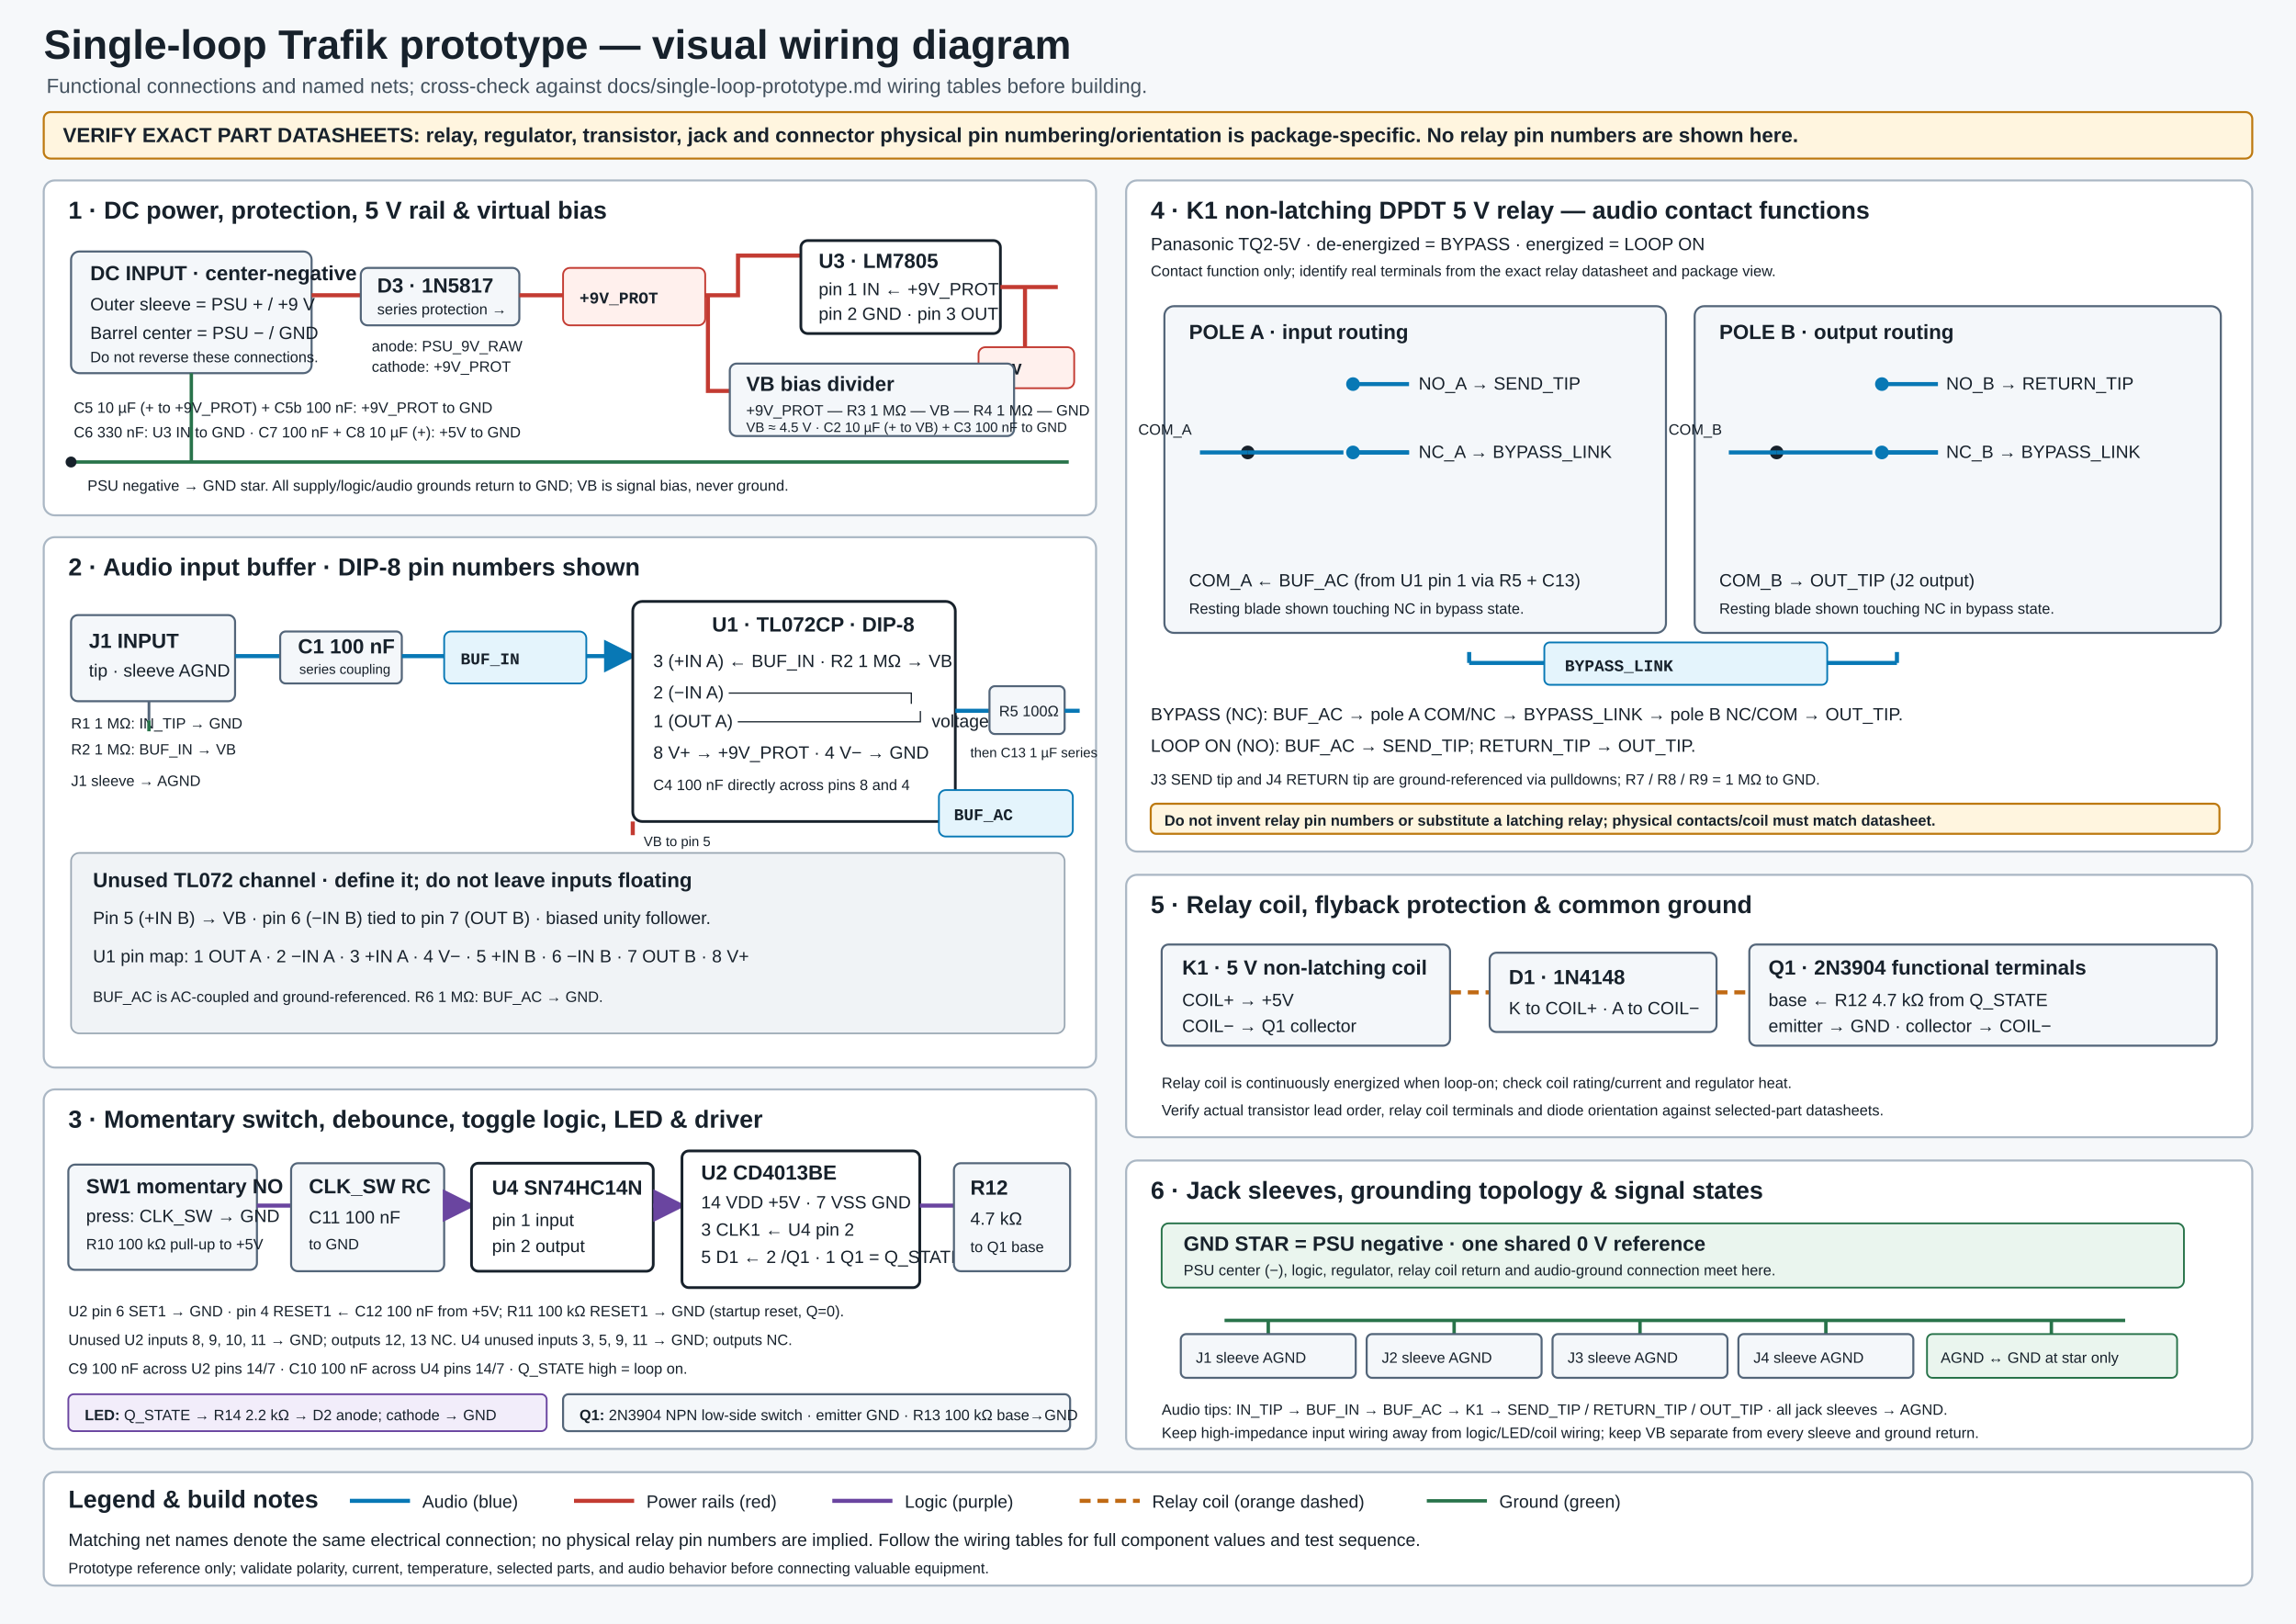
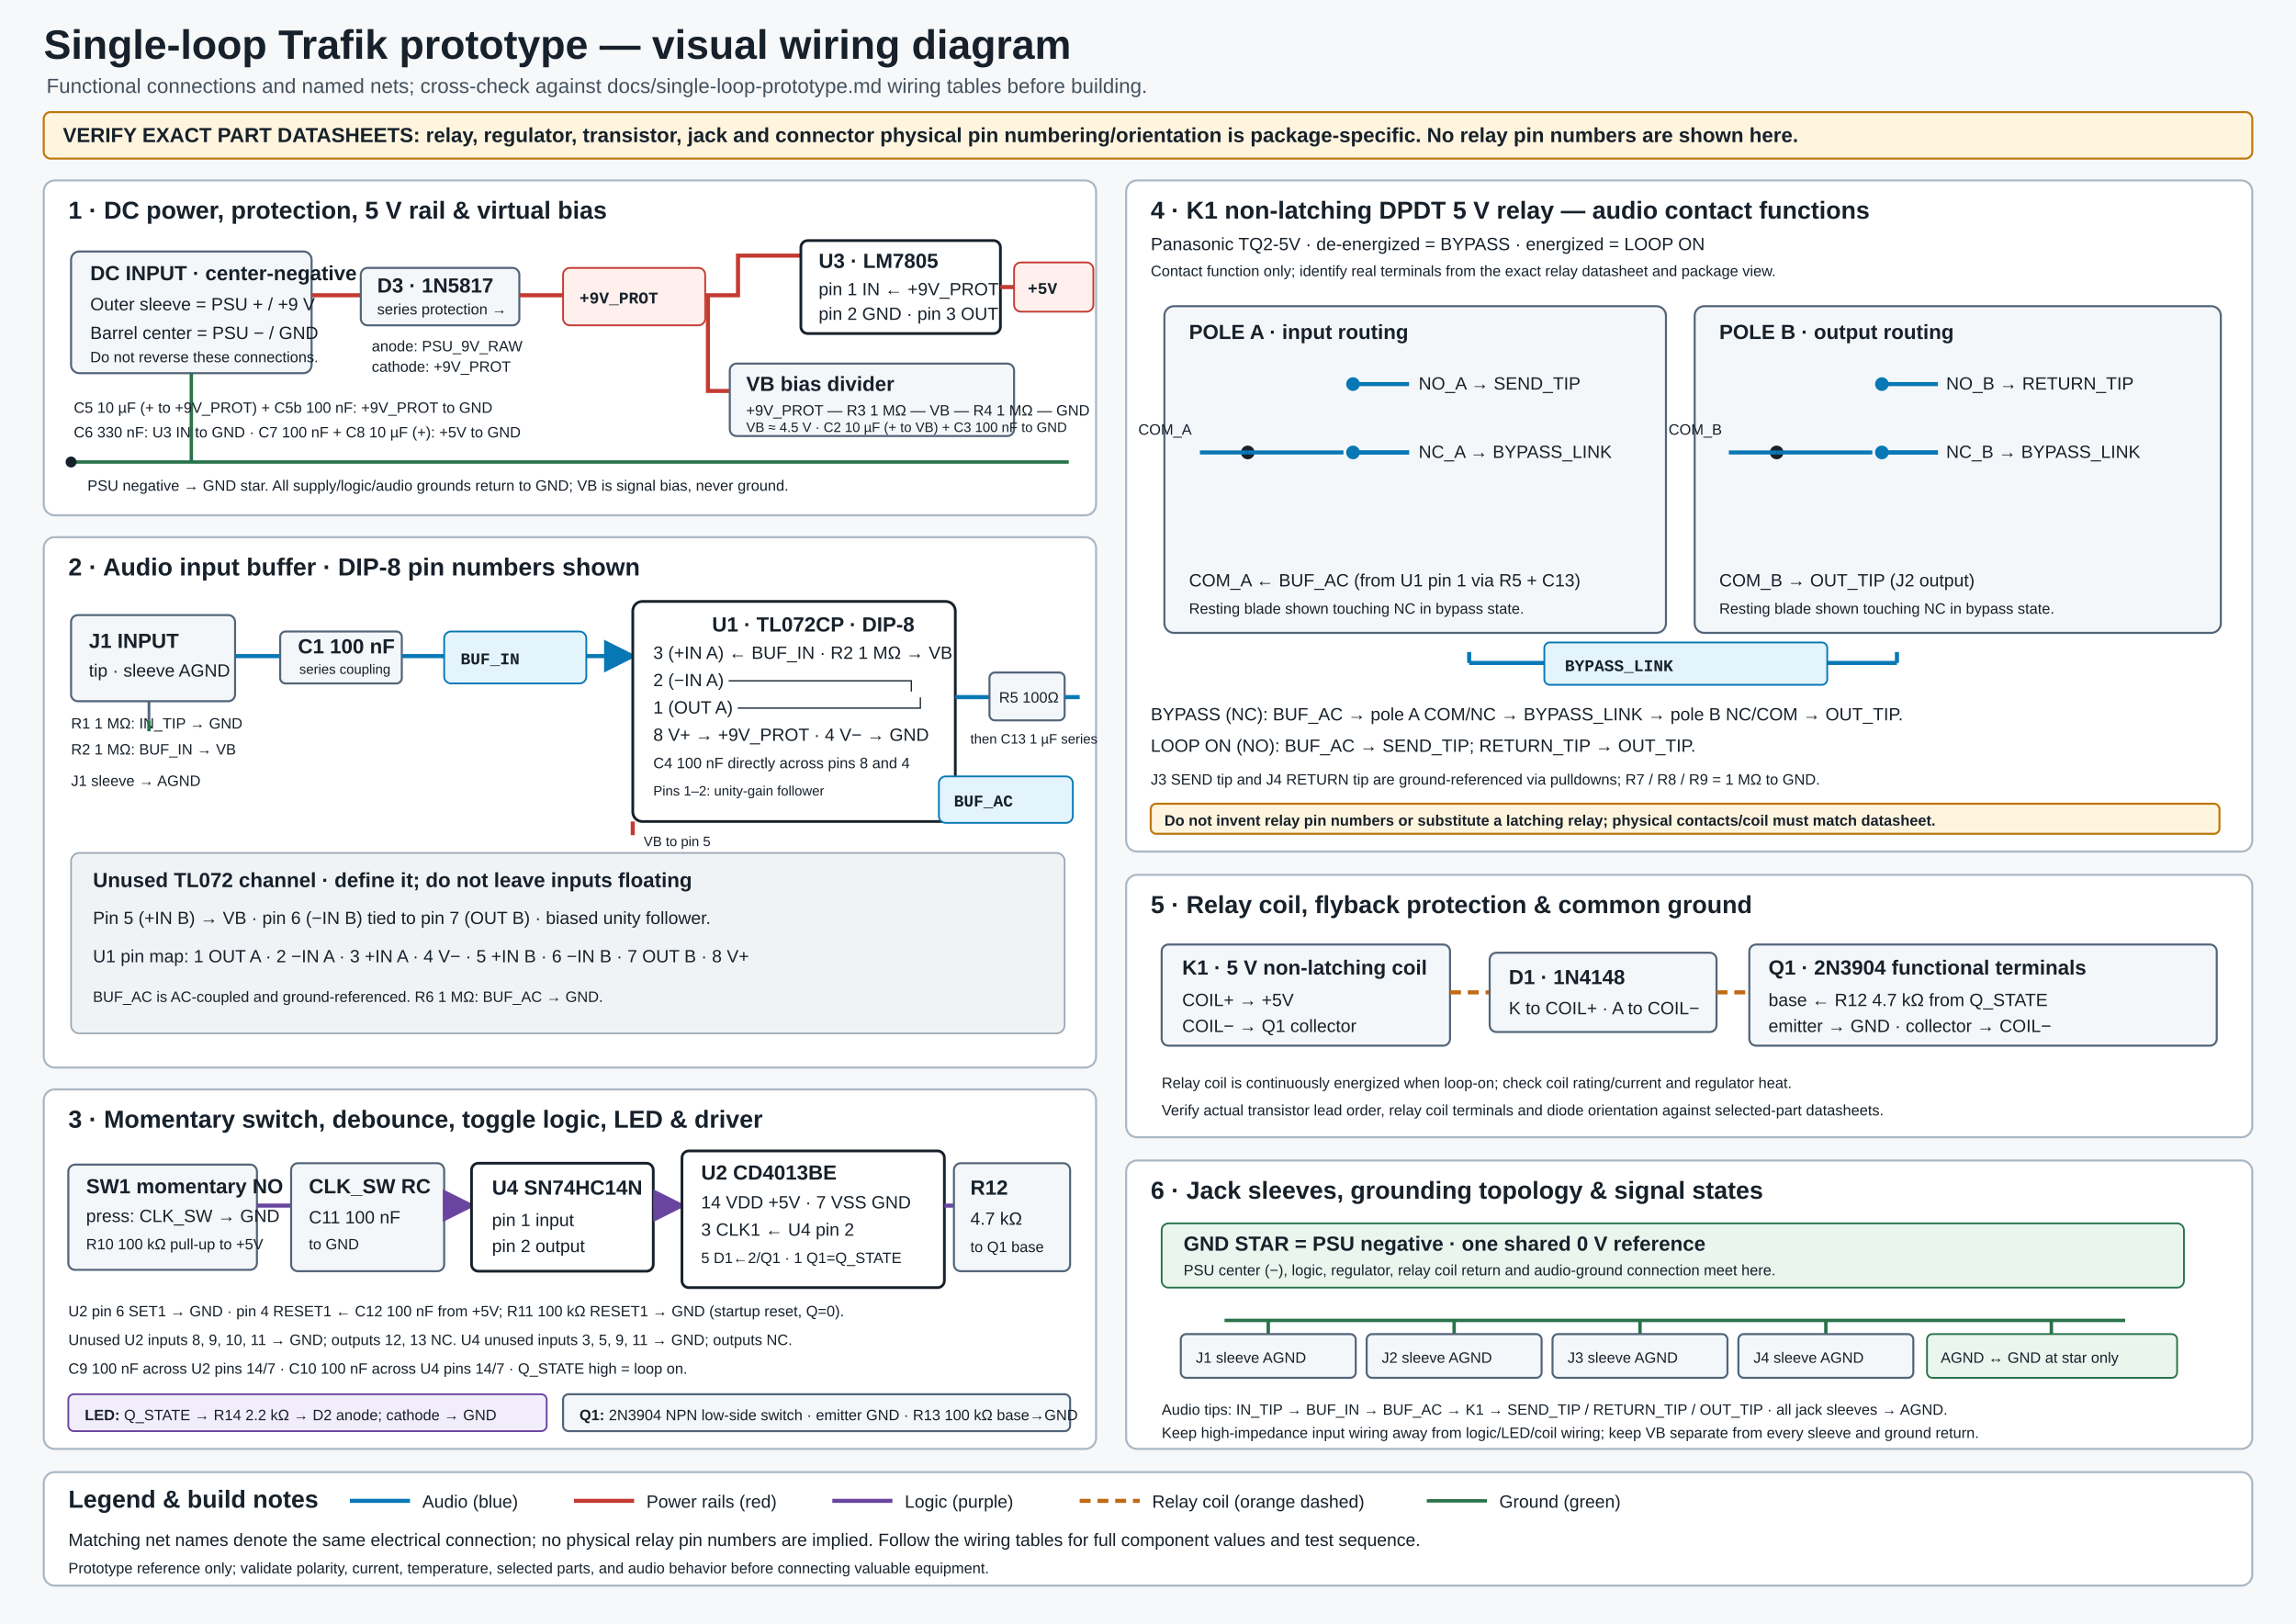
<svg xmlns="http://www.w3.org/2000/svg" width="420mm" height="297mm" viewBox="0 0 1680 1188" role="img" aria-labelledby="title description">
  <defs>
    <style>
      text { font-family: Arial, Helvetica, sans-serif; fill: #17212b; }
      .title { font-size: 30px; font-weight: 700; }
      .subtitle { font-size: 15px; fill: #43515e; }
      .section { font-size: 18px; font-weight: 700; }
      .head { font-size: 15px; font-weight: 700; }
      .body { font-size: 13px; }
      .small { font-size: 11px; }
      .tiny { font-size: 10px; }
      .mono { font-family: "Courier New", monospace; font-size: 12px; font-weight: 700; }
      .panel { fill: #fff; stroke: #aab7c4; stroke-width: 1.5; }
      .block { fill: #f4f7fa; stroke: #536579; stroke-width: 1.5; }
      .chip { fill: #fff; stroke: #17212b; stroke-width: 2; }
      .audio { fill: none; stroke: #0878b5; stroke-width: 3; }
      .power { fill: none; stroke: #c33b32; stroke-width: 3; }
      .logic { fill: none; stroke: #6a45a0; stroke-width: 3; }
      .coil { fill: none; stroke: #c06a14; stroke-width: 3; stroke-dasharray: 8 5; }
      .ground { fill: none; stroke: #28734a; stroke-width: 2.5; }
      .wire { fill: none; stroke: #536579; stroke-width: 2; }
      .dot { fill: #17212b; }
      .netblue { fill: #e4f4fc; stroke: #0878b5; stroke-width: 1.3; }
      .netred { fill: #fff0ed; stroke: #c33b32; stroke-width: 1.3; }
      .netpurple { fill: #f2edfa; stroke: #6a45a0; stroke-width: 1.3; }
      .netgreen { fill: #eaf5ee; stroke: #28734a; stroke-width: 1.3; }
      .amber { fill: #fff5df; stroke: #bd7910; stroke-width: 1.5; }
      .muted { fill: #f0f3f6; stroke: #9aa7b3; stroke-width: 1.2; }
    </style>
    <marker id="arrowBlue" markerWidth="8" markerHeight="8" refX="7" refY="4" orient="auto">
      <path d="M0,0 L8,4 L0,8 Z" fill="#0878b5" />
    </marker>
    <marker id="arrowPurple" markerWidth="8" markerHeight="8" refX="7" refY="4" orient="auto">
      <path d="M0,0 L8,4 L0,8 Z" fill="#6a45a0" />
    </marker>
  </defs>
  <rect width="1680" height="1188" fill="#f6f8fa" />
  <text x="32" y="43" class="title">Single-loop Trafik prototype — visual wiring diagram</text>
  <text x="34" y="68" class="subtitle">Functional connections and named nets; cross-check against docs/single-loop-prototype.md wiring tables before building.</text>
  <rect x="32" y="82" width="1616" height="34" rx="5" class="amber" />
  <text x="46" y="104" class="head">VERIFY EXACT PART DATASHEETS: relay, regulator, transistor, jack and connector physical pin numbering/orientation is package-specific. No relay pin numbers are shown here.</text>
  <rect x="32" y="132" width="770" height="245" rx="8" class="panel" />
  <text x="50" y="160" class="section">1 · DC power, protection, 5 V rail &amp; virtual bias</text>
  <rect x="52" y="184" width="176" height="89" rx="6" class="block" />
  <text x="66" y="205" class="head">DC INPUT · center-negative</text>
  <text x="66" y="227" class="body">Outer sleeve = PSU + / +9 V</text>
  <text x="66" y="248" class="body">Barrel center = PSU − / GND</text>
  <text x="66" y="265" class="small">Do not reverse these connections.</text>
  <path d="M140 273 V338" class="ground" />
  <path d="M228 216 H264" class="power" />
  <rect x="264" y="196" width="116" height="42" rx="5" class="block" />
  <text x="276" y="214" class="head">D3 · 1N5817</text>
  <text x="276" y="230" class="small">series protection →</text>
  <text x="272" y="257" class="small">anode: PSU_9V_RAW</text>
  <text x="272" y="272" class="small">cathode: +9V_PROT</text>
  <path d="M380 216 H412" class="power" />
  <rect x="412" y="196" width="104" height="42" rx="5" class="netred" />
  <text x="424" y="222" class="mono">+9V_PROT</text>
  <path d="M516 216 H540 V187 H586" class="power" />
  <rect x="586" y="176" width="146" height="68" rx="5" class="chip" />
  <text x="599" y="196" class="head">U3 · LM7805</text>
  <text x="599" y="216" class="body">pin 1 IN ← +9V_PROT</text>
  <text x="599" y="234" class="body">pin 2 GND · pin 3 OUT</text>
-   <path d="M732 210 H774" class="power" />
-   <rect x="716" y="254" width="70" height="30" rx="5" class="netred" />
-   <text x="726" y="274" class="mono">+5V</text>
-   <path d="M750 210 V254" class="power" />
+   <path d="M732 210 H742" class="power" />
+   <rect x="742" y="192" width="58" height="36" rx="5" class="netred" />
+   <text x="752" y="215" class="mono">+5V</text>
  <text x="54" y="302" class="small">C5 10 µF (+ to +9V_PROT) + C5b 100 nF: +9V_PROT to GND</text>
  <text x="54" y="320" class="small">C6 330 nF: U3 IN to GND · C7 100 nF + C8 10 µF (+): +5V to GND</text>
  <path d="M518 216 V286 H534" class="power" />
  <rect x="534" y="266" width="208" height="53" rx="5" class="block" />
  <text x="546" y="286" class="head">VB bias divider</text>
  <text x="546" y="304" class="small">+9V_PROT — R3 1 MΩ — VB — R4 1 MΩ — GND</text>
  <text x="546" y="316" class="tiny">VB ≈ 4.5 V · C2 10 µF (+ to VB) + C3 100 nF to GND</text>
  <path d="M52 338 H782" class="ground" />
  <circle cx="52" cy="338" r="4" class="dot" />
  <text x="64" y="359" class="small">PSU negative → GND star. All supply/logic/audio grounds return to GND; VB is signal bias, never ground.</text>
  <rect x="32" y="393" width="770" height="388" rx="8" class="panel" />
  <text x="50" y="421" class="section">2 · Audio input buffer · DIP-8 pin numbers shown</text>
  <rect x="52" y="450" width="120" height="63" rx="5" class="block" />
  <text x="65" y="474" class="head">J1 INPUT</text>
  <text x="65" y="495" class="body">tip · sleeve AGND</text>
  <path d="M172 480 H205" class="audio" />
  <rect x="205" y="462" width="89" height="38" rx="4" class="block" />
  <text x="218" y="478" class="head">C1 100 nF</text>
  <text x="219" y="493" class="tiny">series coupling</text>
  <path d="M294 480 H325" class="audio" />
  <rect x="325" y="462" width="104" height="38" rx="5" class="netblue" />
  <text x="337" y="486" class="mono">BUF_IN</text>
  <path d="M429 480 H463" class="audio" marker-end="url(#arrowBlue)" />
  <rect x="463" y="440" width="236" height="161" rx="7" class="chip" />
  <text x="521" y="462" class="head">U1 · TL072CP · DIP-8</text>
-   <text x="478" y="488" class="body">3 (+IN A) ← BUF_IN · R2 1 MΩ → VB</text>
-   <text x="478" y="511" class="body">2 (−IN A) ──────────────┐</text>
-   <text x="478" y="532" class="body">1 (OUT A) ──────────────┘ voltage follower</text>
-   <text x="478" y="555" class="body">8 V+ → +9V_PROT · 4 V− → GND</text>
-   <text x="478" y="578" class="small">C4 100 nF directly across pins 8 and 4</text>
-   <path d="M699 520 H724" class="audio" />
-   <rect x="724" y="502" width="55" height="35" rx="4" class="block" />
-   <text x="731" y="524" class="small">R5 100Ω</text>
-   <path d="M779 520 H790" class="audio" />
-   <text x="710" y="554" class="tiny">then C13 1 µF series</text>
-   <rect x="687" y="578" width="98" height="34" rx="5" class="netblue" />
-   <text x="698" y="600" class="mono">BUF_AC</text>
+   <text x="478" y="482" class="body">3 (+IN A) ← BUF_IN · R2 1 MΩ → VB</text>
+   <text x="478" y="502" class="body">2 (−IN A) ──────────────┐</text>
+   <text x="478" y="522" class="body">1 (OUT A) ──────────────┘</text>
+   <text x="478" y="542" class="body">8 V+ → +9V_PROT · 4 V− → GND</text>
+   <text x="478" y="562" class="small">C4 100 nF directly across pins 8 and 4</text>
+   <text x="478" y="582" class="tiny">Pins 1–2: unity-gain follower</text>
+   <path d="M699 510 H724" class="audio" />
+   <rect x="724" y="492" width="55" height="35" rx="4" class="block" />
+   <text x="731" y="514" class="small">R5 100Ω</text>
+   <path d="M779 510 H790" class="audio" />
+   <text x="710" y="544" class="tiny">then C13 1 µF series</text>
+   <rect x="687" y="568" width="98" height="34" rx="5" class="netblue" />
+   <text x="698" y="590" class="mono">BUF_AC</text>
  <text x="52" y="533" class="small">R1 1 MΩ: IN_TIP → GND</text>
  <text x="52" y="552" class="small">R2 1 MΩ: BUF_IN → VB</text>
  <text x="52" y="575" class="small">J1 sleeve → AGND</text>
  <path d="M109 513 V527" class="wire" />
  <path d="M109 527 V535" class="ground" />
  <rect x="52" y="624" width="727" height="132" rx="6" class="muted" />
  <text x="68" y="649" class="head">Unused TL072 channel · define it; do not leave inputs floating</text>
  <text x="68" y="676" class="body">Pin 5 (+IN B) → VB · pin 6 (−IN B) tied to pin 7 (OUT B) · biased unity follower.</text>
  <text x="68" y="704" class="body">U1 pin map: 1 OUT A · 2 −IN A · 3 +IN A · 4 V− · 5 +IN B · 6 −IN B · 7 OUT B · 8 V+</text>
  <text x="68" y="733" class="small">BUF_AC is AC-coupled and ground-referenced. R6 1 MΩ: BUF_AC → GND.</text>
  <path d="M463 601 V611" class="power" />
  <text x="471" y="619" class="tiny">VB to pin 5</text>
  <rect x="32" y="797" width="770" height="263" rx="8" class="panel" />
  <text x="50" y="825" class="section">3 · Momentary switch, debounce, toggle logic, LED &amp; driver</text>
  <rect x="50" y="852" width="138" height="77" rx="5" class="block" />
  <text x="63" y="873" class="head">SW1 momentary NO</text>
  <text x="63" y="894" class="body">press: CLK_SW → GND</text>
  <text x="63" y="914" class="small">R10 100 kΩ pull-up to +5V</text>
  <path d="M188 882 H213" class="logic" />
  <rect x="213" y="851" width="112" height="79" rx="5" class="block" />
  <text x="226" y="873" class="head">CLK_SW RC</text>
  <text x="226" y="895" class="body">C11 100 nF</text>
  <text x="226" y="914" class="small">to GND</text>
  <path d="M325 882 H345" class="logic" marker-end="url(#arrowPurple)" />
  <rect x="345" y="851" width="133" height="79" rx="5" class="chip" />
  <text x="360" y="874" class="head">U4 SN74HC14N</text>
  <text x="360" y="897" class="body">pin 1 input</text>
  <text x="360" y="916" class="body">pin 2 output</text>
  <path d="M478 882 H499" class="logic" marker-end="url(#arrowPurple)" />
-   <rect x="499" y="842" width="174" height="100" rx="5" class="chip" />
+   <rect x="499" y="842" width="192" height="100" rx="5" class="chip" />
  <text x="513" y="863" class="head">U2 CD4013BE</text>
  <text x="513" y="884" class="body">14 VDD +5V · 7 VSS GND</text>
  <text x="513" y="904" class="body">3 CLK1 ← U4 pin 2</text>
-   <text x="513" y="924" class="body">5 D1 ← 2 /Q1 · 1 Q1 = Q_STATE</text>
-   <path d="M673 882 H698" class="logic" />
+   <text x="513" y="924" class="small">5 D1←2/Q1 · 1 Q1=Q_STATE</text>
+   <path d="M691 882 H698" class="logic" />
  <rect x="698" y="851" width="85" height="79" rx="5" class="block" />
  <text x="710" y="874" class="head">R12</text>
  <text x="710" y="896" class="body">4.7 kΩ</text>
  <text x="710" y="916" class="small">to Q1 base</text>
  <text x="50" y="963" class="small">U2 pin 6 SET1 → GND · pin 4 RESET1 ← C12 100 nF from +5V; R11 100 kΩ RESET1 → GND (startup reset, Q=0).</text>
  <text x="50" y="984" class="small">Unused U2 inputs 8, 9, 10, 11 → GND; outputs 12, 13 NC. U4 unused inputs 3, 5, 9, 11 → GND; outputs NC.</text>
  <text x="50" y="1005" class="small">C9 100 nF across U2 pins 14/7 · C10 100 nF across U4 pins 14/7 · Q_STATE high = loop on.</text>
  <rect x="50" y="1020" width="350" height="27" rx="4" class="netpurple" />
  <text x="62" y="1039" class="small">
    <tspan font-weight="700">LED:</tspan> Q_STATE → R14 2.2 kΩ → D2 anode; cathode → GND</text>
  <rect x="412" y="1020" width="371" height="27" rx="4" class="block" />
  <text x="424" y="1039" class="small">
    <tspan font-weight="700">Q1:</tspan> 2N3904 NPN low-side switch · emitter GND · R13 100 kΩ base→GND</text>
  <rect x="824" y="132" width="824" height="491" rx="8" class="panel" />
  <text x="842" y="160" class="section">4 · K1 non-latching DPDT 5 V relay — audio contact functions</text>
  <text x="842" y="183" class="body">Panasonic TQ2-5V · de-energized = BYPASS · energized = LOOP ON</text>
  <text x="842" y="202" class="small">Contact function only; identify real terminals from the exact relay datasheet and package view.</text>
  <rect x="852" y="224" width="367" height="239" rx="7" class="block" />
  <text x="870" y="248" class="head">POLE A · input routing</text>
  <circle cx="913" cy="331" r="5" class="dot" />
  <path d="M913 331 H983" class="audio" />
  <circle cx="990" cy="281" r="5" fill="#0878b5" />
  <circle cx="990" cy="331" r="5" fill="#0878b5" />
  <path d="M913 331 H878" class="audio" />
  <text x="872" y="318" class="small" text-anchor="end">COM_A</text>
  <path d="M990 281 H1031" class="audio" />
  <text x="1038" y="285" class="body">NO_A → SEND_TIP</text>
  <path d="M990 331 H1031" class="audio" />
  <text x="1038" y="335" class="body">NC_A → BYPASS_LINK</text>
  <path d="M990 331 H1031" class="audio" />
  <text x="870" y="429" class="body">COM_A ← BUF_AC (from U1 pin 1 via R5 + C13)</text>
  <text x="870" y="449" class="small">Resting blade shown touching NC in bypass state.</text>
  <rect x="1240" y="224" width="385" height="239" rx="7" class="block" />
  <text x="1258" y="248" class="head">POLE B · output routing</text>
  <circle cx="1300" cy="331" r="5" class="dot" />
  <path d="M1300 331 H1370" class="audio" />
  <circle cx="1377" cy="281" r="5" fill="#0878b5" />
  <circle cx="1377" cy="331" r="5" fill="#0878b5" />
  <path d="M1300 331 H1265" class="audio" />
  <text x="1260" y="318" class="small" text-anchor="end">COM_B</text>
  <path d="M1377 281 H1418" class="audio" />
  <text x="1424" y="285" class="body">NO_B → RETURN_TIP</text>
  <path d="M1377 331 H1418" class="audio" />
  <text x="1424" y="335" class="body">NC_B → BYPASS_LINK</text>
  <path d="M1377 331 H1418" class="audio" />
  <text x="1258" y="429" class="body">COM_B → OUT_TIP (J2 output)</text>
  <text x="1258" y="449" class="small">Resting blade shown touching NC in bypass state.</text>
  <path d="M1075 485 H1388" class="audio" />
  <path d="M1075 485 V477 M1388 485 V477" class="audio" />
  <rect x="1130" y="470" width="207" height="31" rx="4" class="netblue" />
  <text x="1145" y="491" class="mono">BYPASS_LINK</text>
  <text x="842" y="527" class="body">BYPASS (NC): BUF_AC → pole A COM/NC → BYPASS_LINK → pole B NC/COM → OUT_TIP.</text>
  <text x="842" y="550" class="body">LOOP ON (NO): BUF_AC → SEND_TIP; RETURN_TIP → OUT_TIP.</text>
  <text x="842" y="574" class="small">J3 SEND tip and J4 RETURN tip are ground-referenced via pulldowns; R7 / R8 / R9 = 1 MΩ to GND.</text>
  <rect x="842" y="588" width="782" height="22" rx="4" class="amber" />
  <text x="852" y="604" class="small" font-weight="700">Do not invent relay pin numbers or substitute a latching relay; physical contacts/coil must match datasheet.</text>
  <rect x="824" y="640" width="824" height="192" rx="8" class="panel" />
  <text x="842" y="668" class="section">5 · Relay coil, flyback protection &amp; common ground</text>
  <rect x="850" y="691" width="211" height="74" rx="5" class="block" />
  <text x="865" y="713" class="head">K1 · 5 V non-latching coil</text>
  <text x="865" y="736" class="body">COIL+ → +5V</text>
  <text x="865" y="755" class="body">COIL− → Q1 collector</text>
  <path d="M1061 726 H1090" class="coil" />
  <rect x="1090" y="697" width="166" height="58" rx="5" class="block" />
  <text x="1104" y="720" class="head">D1 · 1N4148</text>
  <text x="1104" y="742" class="body">K to COIL+ · A to COIL−</text>
  <path d="M1256 726 H1280" class="coil" />
  <rect x="1280" y="691" width="342" height="74" rx="5" class="block" />
  <text x="1294" y="713" class="head">Q1 · 2N3904 functional terminals</text>
  <text x="1294" y="736" class="body">base ← R12 4.7 kΩ from Q_STATE</text>
  <text x="1294" y="755" class="body">emitter → GND · collector → COIL−</text>
  <text x="850" y="796" class="small">Relay coil is continuously energized when loop-on; check coil rating/current and regulator heat.</text>
  <text x="850" y="816" class="small">Verify actual transistor lead order, relay coil terminals and diode orientation against selected-part datasheets.</text>
  <rect x="824" y="849" width="824" height="211" rx="8" class="panel" />
  <text x="842" y="877" class="section">6 · Jack sleeves, grounding topology &amp; signal states</text>
  <rect x="850" y="895" width="748" height="47" rx="5" class="netgreen" />
  <text x="866" y="915" class="head">GND STAR = PSU negative · one shared 0 V reference</text>
  <text x="866" y="933" class="small">PSU center (−), logic, regulator, relay coil return and audio-ground connection meet here.</text>
  <path d="M896 966 H1555" class="ground" />
  <path d="M928 966 V976 M1064 966 V976 M1200 966 V976 M1336 966 V976 M1501 966 V976" class="ground" />
  <rect x="864" y="976" width="128" height="32" rx="4" class="block" />
  <text x="875" y="997" class="small">J1 sleeve AGND</text>
  <rect x="1000" y="976" width="128" height="32" rx="4" class="block" />
  <text x="1011" y="997" class="small">J2 sleeve AGND</text>
  <rect x="1136" y="976" width="128" height="32" rx="4" class="block" />
  <text x="1147" y="997" class="small">J3 sleeve AGND</text>
  <rect x="1272" y="976" width="128" height="32" rx="4" class="block" />
  <text x="1283" y="997" class="small">J4 sleeve AGND</text>
  <rect x="1410" y="976" width="183" height="32" rx="4" class="netgreen" />
  <text x="1420" y="997" class="small">AGND ↔ GND at star only</text>
  <text x="850" y="1035" class="small">Audio tips: IN_TIP → BUF_IN → BUF_AC → K1 → SEND_TIP / RETURN_TIP / OUT_TIP · all jack sleeves → AGND.</text>
  <text x="850" y="1052" class="small">Keep high-impedance input wiring away from logic/LED/coil wiring; keep VB separate from every sleeve and ground return.</text>
  <rect x="32" y="1077" width="1616" height="83" rx="8" class="panel" />
  <text x="50" y="1103" class="section">Legend &amp; build notes</text>
  <path d="M256 1098 H300" class="audio" />
  <text x="309" y="1103" class="body">Audio (blue)</text>
  <path d="M420 1098 H464" class="power" />
  <text x="473" y="1103" class="body">Power rails (red)</text>
  <path d="M609 1098 H653" class="logic" />
  <text x="662" y="1103" class="body">Logic (purple)</text>
  <path d="M790 1098 H834" class="coil" />
  <text x="843" y="1103" class="body">Relay coil (orange dashed)</text>
  <path d="M1044 1098 H1088" class="ground" />
  <text x="1097" y="1103" class="body">Ground (green)</text>
  <text x="50" y="1131" class="body">Matching net names denote the same electrical connection; no physical relay pin numbers are implied. Follow the wiring tables for full component values and test sequence.</text>
  <text x="50" y="1151" class="small">Prototype reference only; validate polarity, current, temperature, selected parts, and audio behavior before connecting valuable equipment.</text>
</svg>
